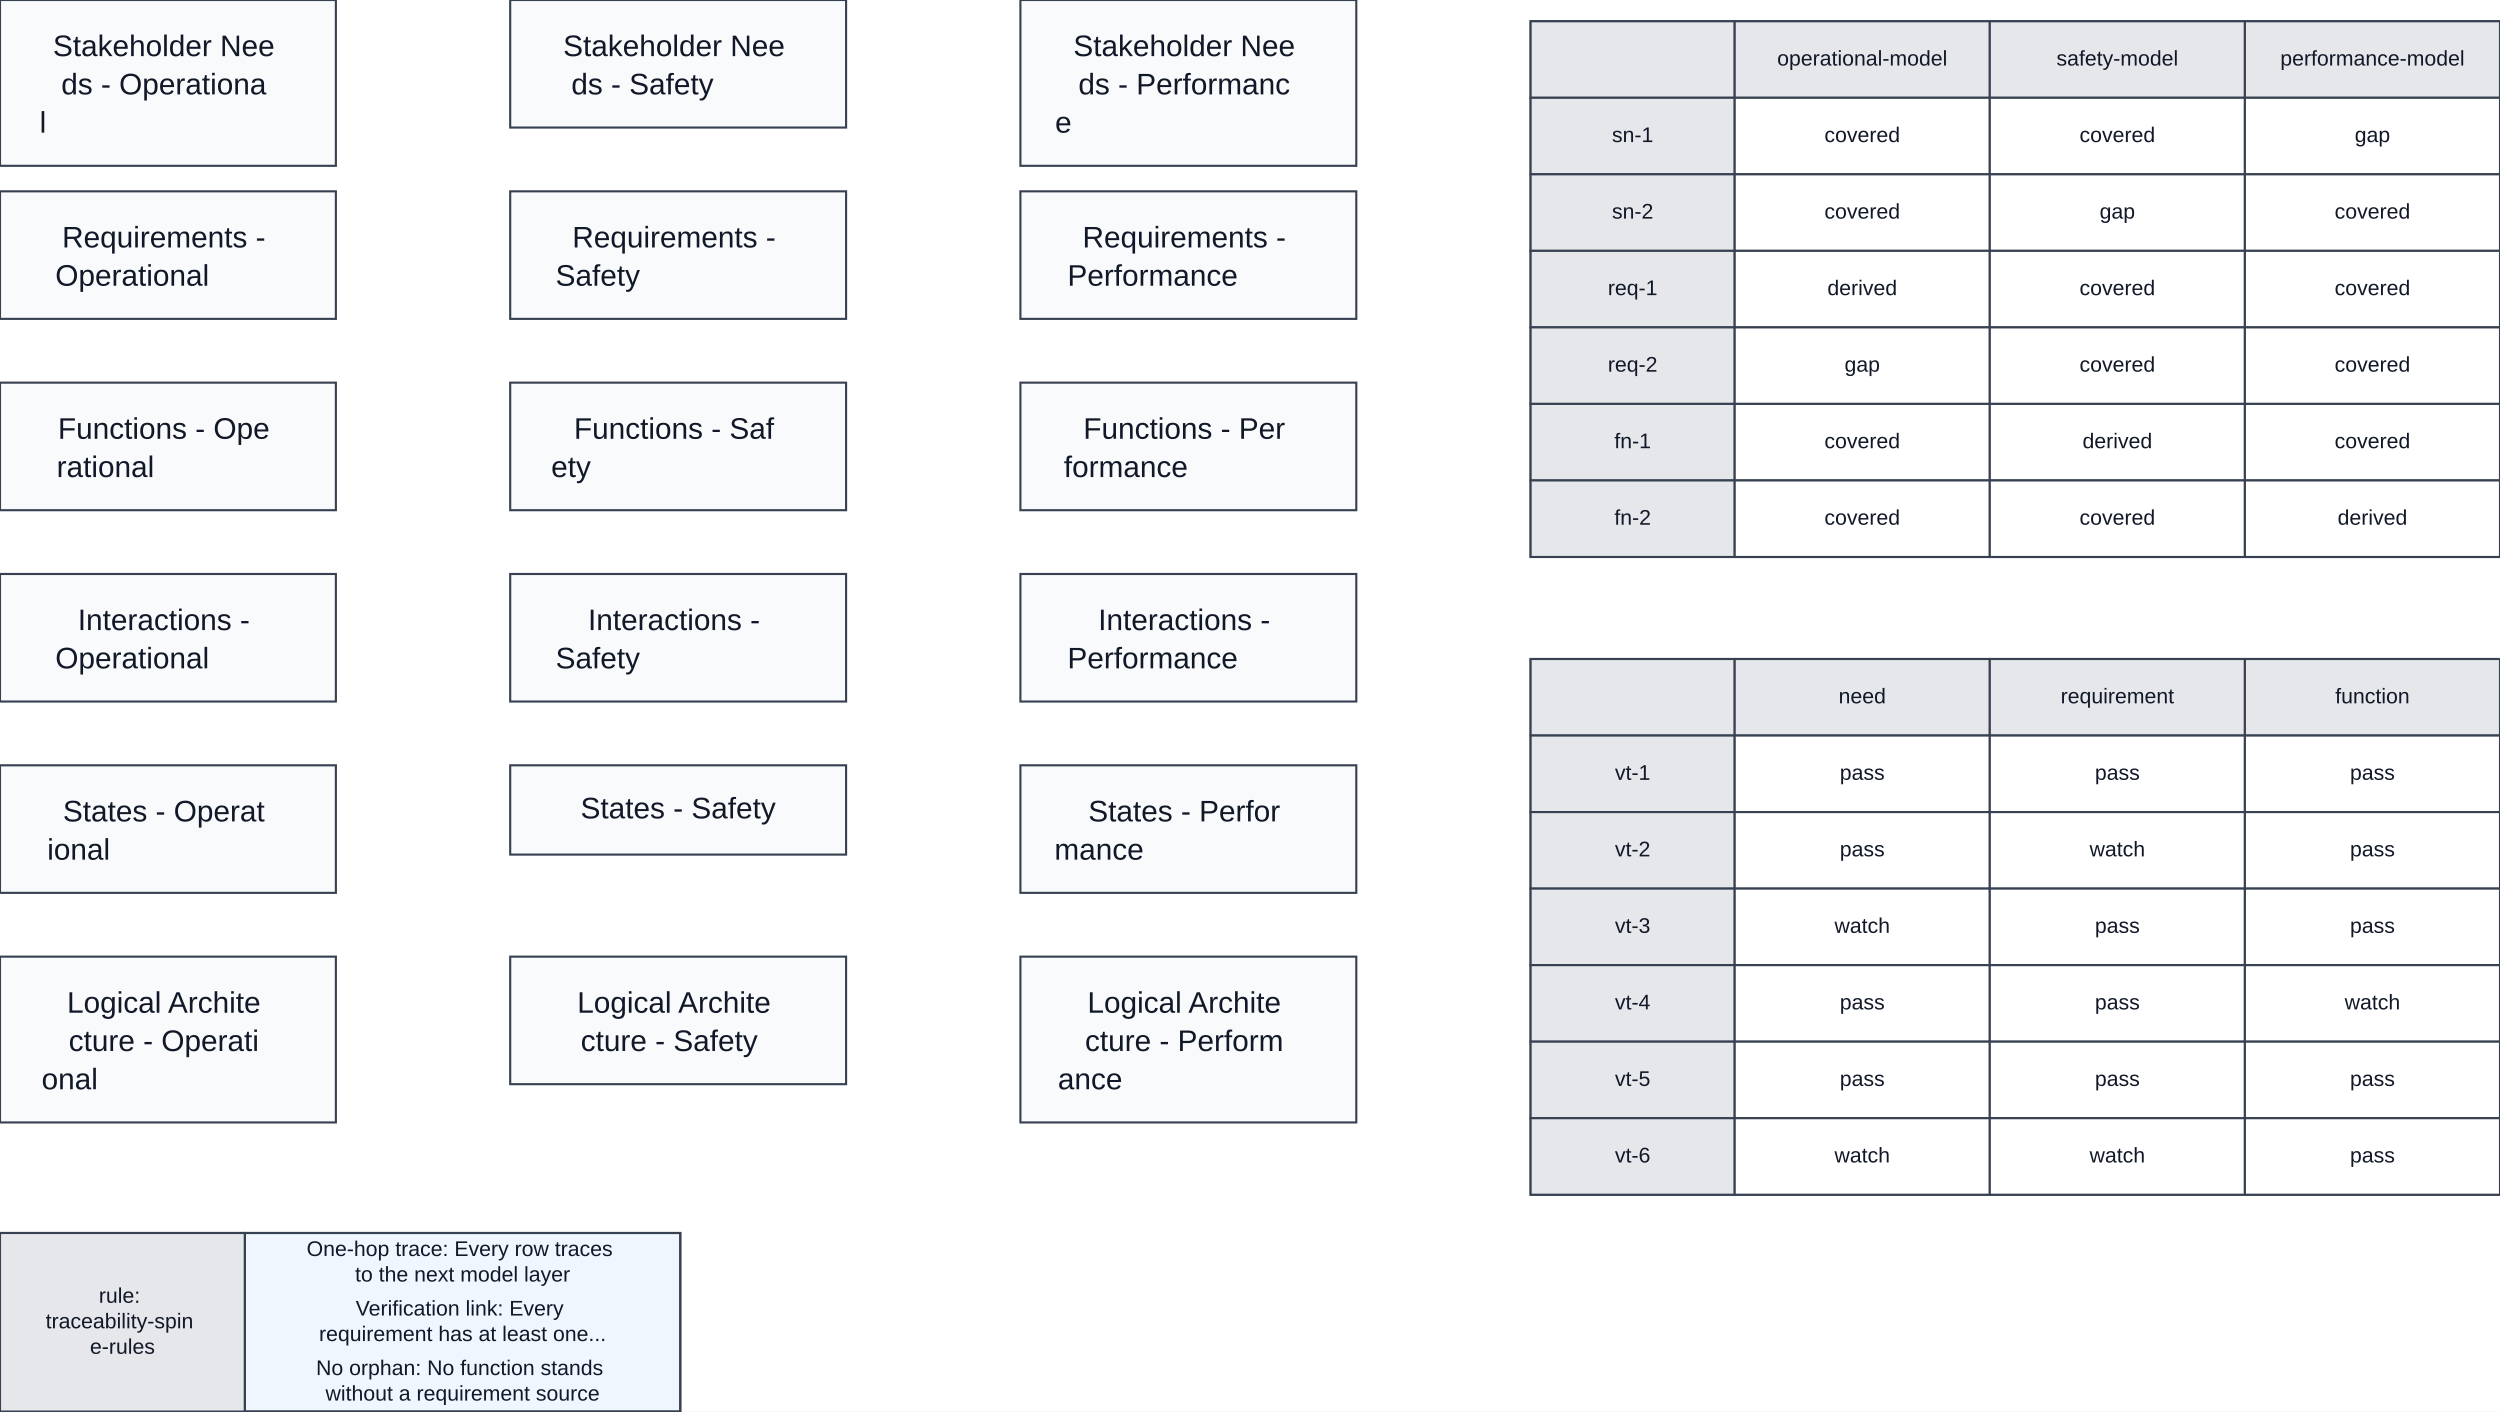
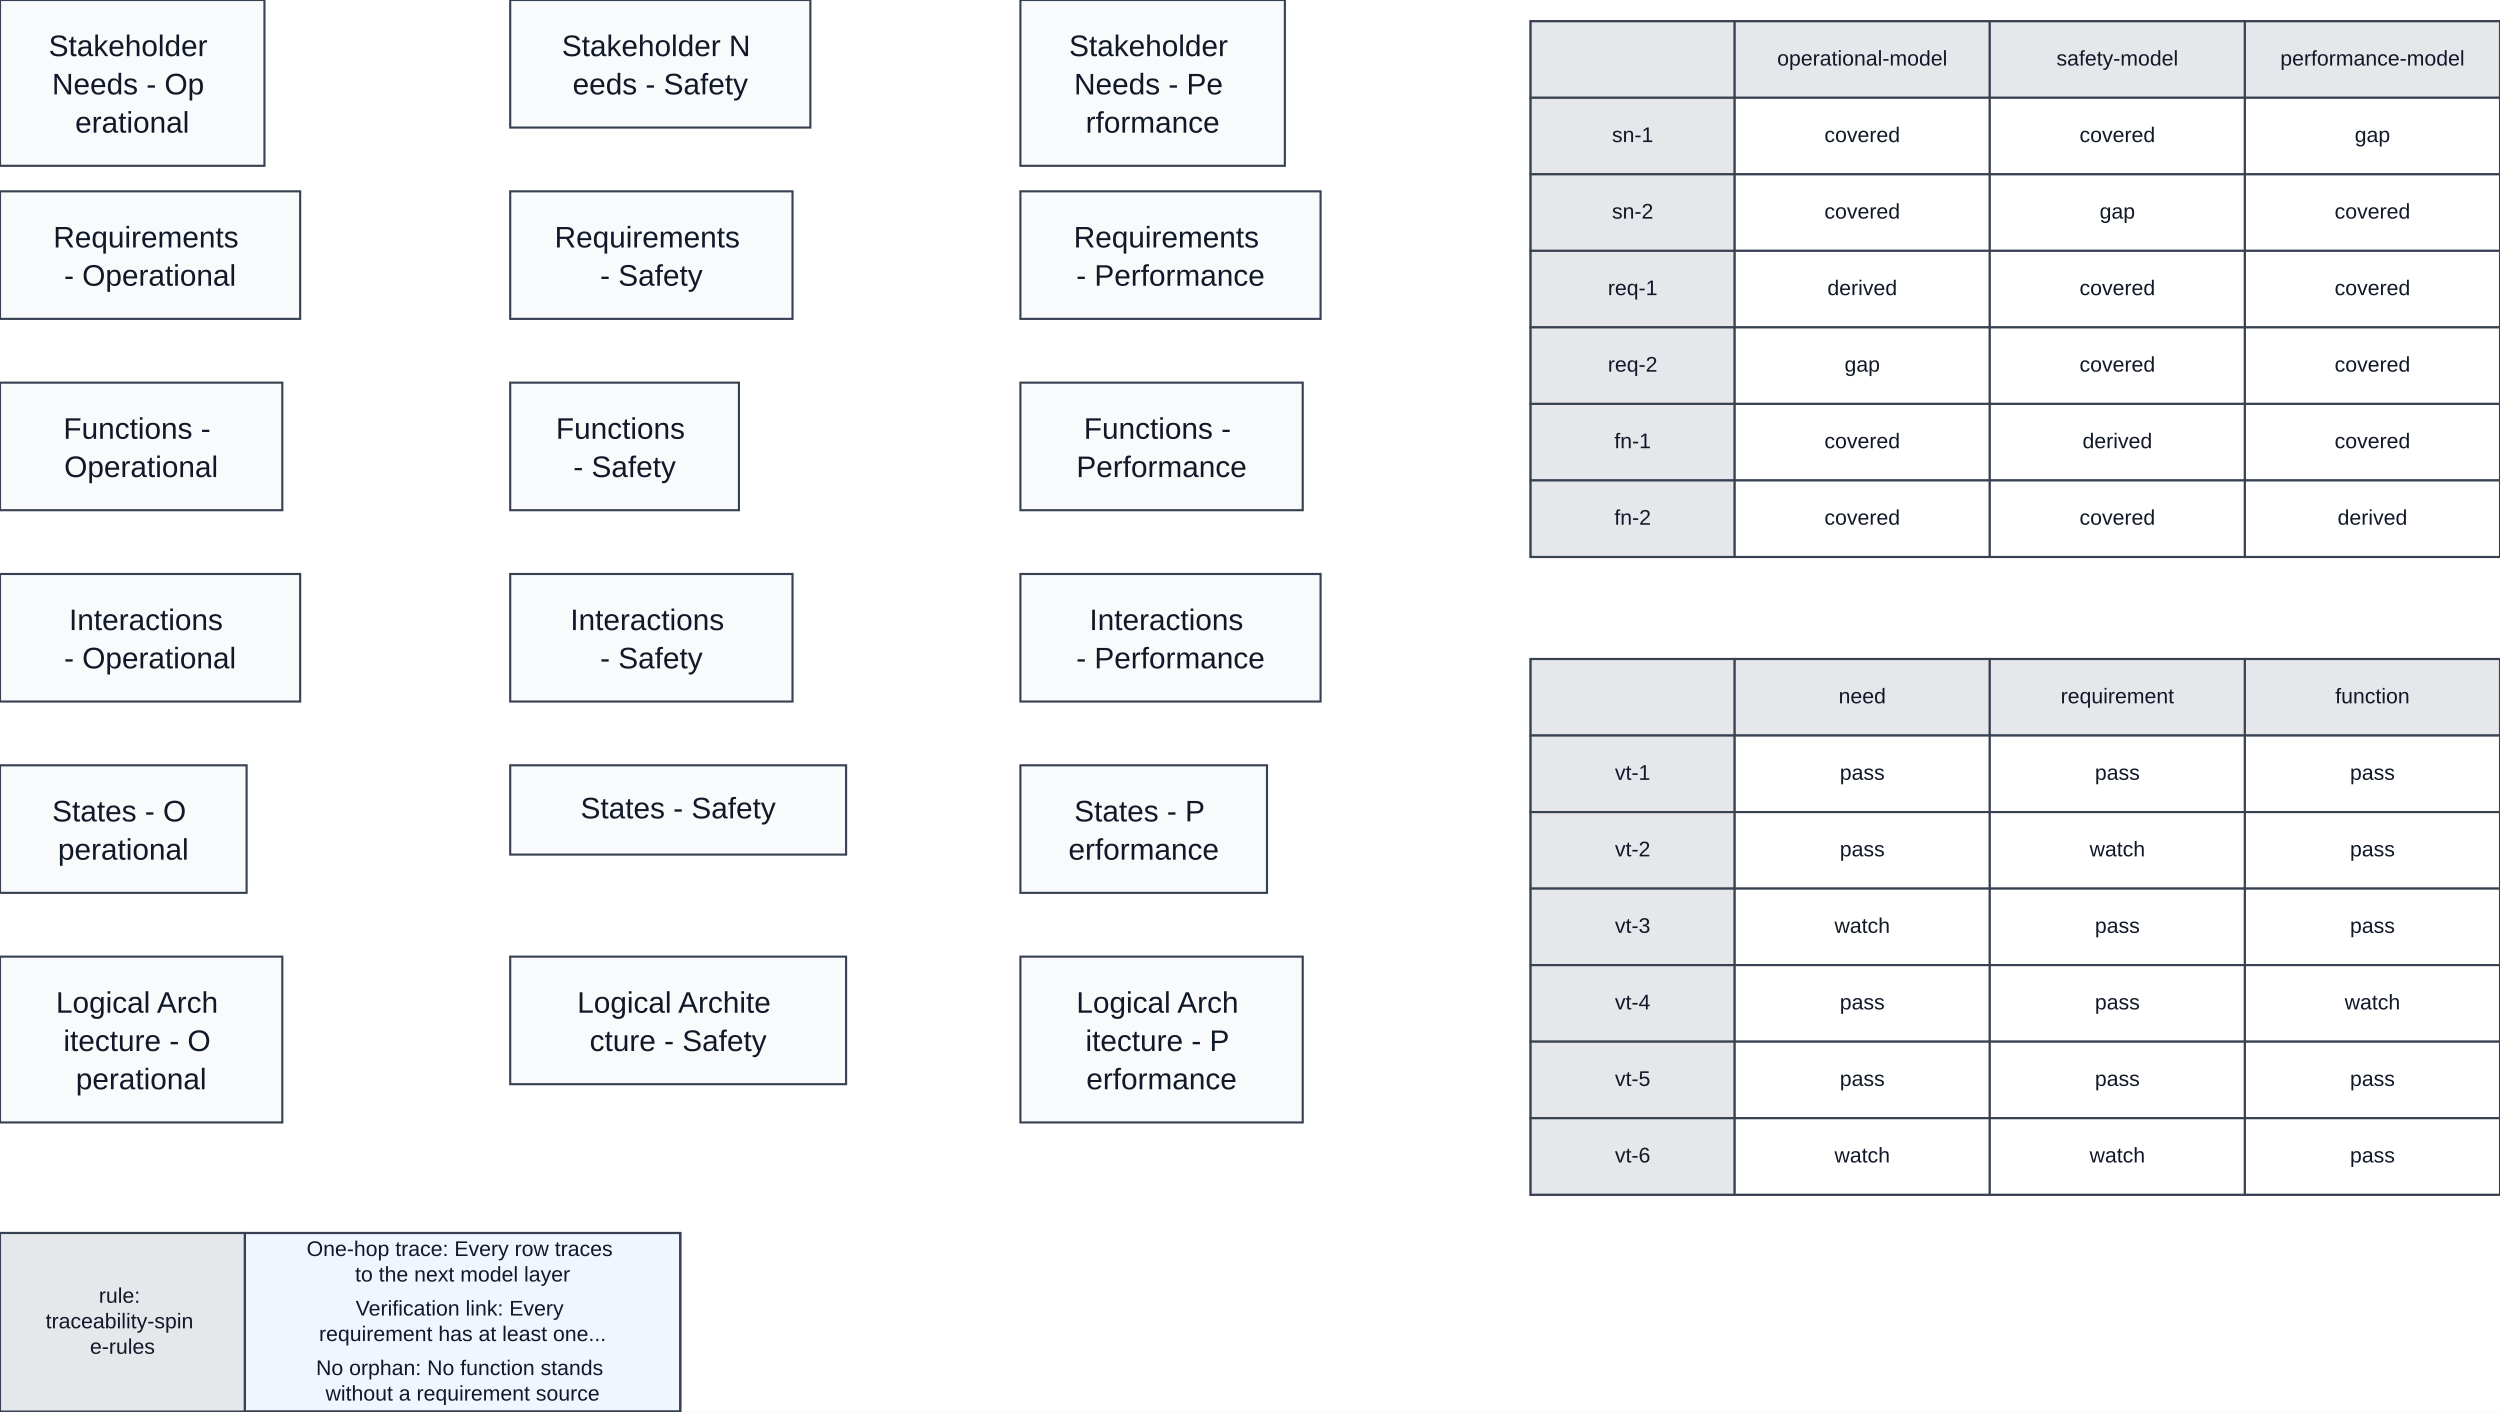
<svg xmlns="http://www.w3.org/2000/svg" role="img" viewBox="180 80 1176 664">
  <rect class="background" x="180" y="80" width="1176" height="664" fill="#ffffff" />
  <g class="matrix-block" data-id="traceability-matrix" data-row-count="6" data-column-count="3">
    <rect class="matrix-frame" x="900" y="90" width="456" height="252" fill="#f8fafc" stroke="#374151" />
    <rect class="matrix-corner-header" x="900" y="90" width="96" height="36" fill="#e5e7eb" stroke="#374151" />
    <rect class="matrix-column-header" data-col="operational-model" x="996" y="90" width="120" height="36" fill="#e5e7eb" stroke="#374151" />
    <text class="matrix-column-label" x="1056" y="108" text-anchor="middle" dominant-baseline="middle" font-family="Arial, sans-serif" font-size="10" fill="#111827">operational-model</text>
    <rect class="matrix-column-header" data-col="safety-model" x="1116" y="90" width="120" height="36" fill="#e5e7eb" stroke="#374151" />
    <text class="matrix-column-label" x="1176" y="108" text-anchor="middle" dominant-baseline="middle" font-family="Arial, sans-serif" font-size="10" fill="#111827">safety-model</text>
    <rect class="matrix-column-header" data-col="performance-model" x="1236" y="90" width="120" height="36" fill="#e5e7eb" stroke="#374151" />
    <text class="matrix-column-label" x="1296" y="108" text-anchor="middle" dominant-baseline="middle" font-family="Arial, sans-serif" font-size="10" fill="#111827">performance-model</text>
    <rect class="matrix-row-header" data-row="sn-1" x="900" y="126" width="96" height="36" fill="#e5e7eb" stroke="#374151" />
    <text class="matrix-row-label" x="948" y="144" text-anchor="middle" dominant-baseline="middle" font-family="Arial, sans-serif" font-size="10" fill="#111827">sn-1</text>
    <rect class="matrix-cell" data-row="sn-1" data-col="operational-model" x="996" y="126" width="120" height="36" fill="#ffffff" stroke="#374151" />
    <text class="matrix-cell-label" x="1056" y="144" text-anchor="middle" dominant-baseline="middle" font-family="Arial, sans-serif" font-size="10" fill="#111827">covered</text>
    <rect class="matrix-cell" data-row="sn-1" data-col="safety-model" x="1116" y="126" width="120" height="36" fill="#ffffff" stroke="#374151" />
    <text class="matrix-cell-label" x="1176" y="144" text-anchor="middle" dominant-baseline="middle" font-family="Arial, sans-serif" font-size="10" fill="#111827">covered</text>
    <rect class="matrix-cell" data-row="sn-1" data-col="performance-model" x="1236" y="126" width="120" height="36" fill="#ffffff" stroke="#374151" />
    <text class="matrix-cell-label" x="1296" y="144" text-anchor="middle" dominant-baseline="middle" font-family="Arial, sans-serif" font-size="10" fill="#111827">gap</text>
    <rect class="matrix-row-header" data-row="sn-2" x="900" y="162" width="96" height="36" fill="#e5e7eb" stroke="#374151" />
    <text class="matrix-row-label" x="948" y="180" text-anchor="middle" dominant-baseline="middle" font-family="Arial, sans-serif" font-size="10" fill="#111827">sn-2</text>
    <rect class="matrix-cell" data-row="sn-2" data-col="operational-model" x="996" y="162" width="120" height="36" fill="#ffffff" stroke="#374151" />
    <text class="matrix-cell-label" x="1056" y="180" text-anchor="middle" dominant-baseline="middle" font-family="Arial, sans-serif" font-size="10" fill="#111827">covered</text>
    <rect class="matrix-cell" data-row="sn-2" data-col="safety-model" x="1116" y="162" width="120" height="36" fill="#ffffff" stroke="#374151" />
    <text class="matrix-cell-label" x="1176" y="180" text-anchor="middle" dominant-baseline="middle" font-family="Arial, sans-serif" font-size="10" fill="#111827">gap</text>
    <rect class="matrix-cell" data-row="sn-2" data-col="performance-model" x="1236" y="162" width="120" height="36" fill="#ffffff" stroke="#374151" />
    <text class="matrix-cell-label" x="1296" y="180" text-anchor="middle" dominant-baseline="middle" font-family="Arial, sans-serif" font-size="10" fill="#111827">covered</text>
    <rect class="matrix-row-header" data-row="req-1" x="900" y="198" width="96" height="36" fill="#e5e7eb" stroke="#374151" />
    <text class="matrix-row-label" x="948" y="216" text-anchor="middle" dominant-baseline="middle" font-family="Arial, sans-serif" font-size="10" fill="#111827">req-1</text>
    <rect class="matrix-cell" data-row="req-1" data-col="operational-model" x="996" y="198" width="120" height="36" fill="#ffffff" stroke="#374151" />
    <text class="matrix-cell-label" x="1056" y="216" text-anchor="middle" dominant-baseline="middle" font-family="Arial, sans-serif" font-size="10" fill="#111827">derived</text>
    <rect class="matrix-cell" data-row="req-1" data-col="safety-model" x="1116" y="198" width="120" height="36" fill="#ffffff" stroke="#374151" />
    <text class="matrix-cell-label" x="1176" y="216" text-anchor="middle" dominant-baseline="middle" font-family="Arial, sans-serif" font-size="10" fill="#111827">covered</text>
    <rect class="matrix-cell" data-row="req-1" data-col="performance-model" x="1236" y="198" width="120" height="36" fill="#ffffff" stroke="#374151" />
    <text class="matrix-cell-label" x="1296" y="216" text-anchor="middle" dominant-baseline="middle" font-family="Arial, sans-serif" font-size="10" fill="#111827">covered</text>
    <rect class="matrix-row-header" data-row="req-2" x="900" y="234" width="96" height="36" fill="#e5e7eb" stroke="#374151" />
    <text class="matrix-row-label" x="948" y="252" text-anchor="middle" dominant-baseline="middle" font-family="Arial, sans-serif" font-size="10" fill="#111827">req-2</text>
    <rect class="matrix-cell" data-row="req-2" data-col="operational-model" x="996" y="234" width="120" height="36" fill="#ffffff" stroke="#374151" />
    <text class="matrix-cell-label" x="1056" y="252" text-anchor="middle" dominant-baseline="middle" font-family="Arial, sans-serif" font-size="10" fill="#111827">gap</text>
    <rect class="matrix-cell" data-row="req-2" data-col="safety-model" x="1116" y="234" width="120" height="36" fill="#ffffff" stroke="#374151" />
    <text class="matrix-cell-label" x="1176" y="252" text-anchor="middle" dominant-baseline="middle" font-family="Arial, sans-serif" font-size="10" fill="#111827">covered</text>
    <rect class="matrix-cell" data-row="req-2" data-col="performance-model" x="1236" y="234" width="120" height="36" fill="#ffffff" stroke="#374151" />
    <text class="matrix-cell-label" x="1296" y="252" text-anchor="middle" dominant-baseline="middle" font-family="Arial, sans-serif" font-size="10" fill="#111827">covered</text>
    <rect class="matrix-row-header" data-row="fn-1" x="900" y="270" width="96" height="36" fill="#e5e7eb" stroke="#374151" />
    <text class="matrix-row-label" x="948" y="288" text-anchor="middle" dominant-baseline="middle" font-family="Arial, sans-serif" font-size="10" fill="#111827">fn-1</text>
    <rect class="matrix-cell" data-row="fn-1" data-col="operational-model" x="996" y="270" width="120" height="36" fill="#ffffff" stroke="#374151" />
    <text class="matrix-cell-label" x="1056" y="288" text-anchor="middle" dominant-baseline="middle" font-family="Arial, sans-serif" font-size="10" fill="#111827">covered</text>
    <rect class="matrix-cell" data-row="fn-1" data-col="safety-model" x="1116" y="270" width="120" height="36" fill="#ffffff" stroke="#374151" />
    <text class="matrix-cell-label" x="1176" y="288" text-anchor="middle" dominant-baseline="middle" font-family="Arial, sans-serif" font-size="10" fill="#111827">derived</text>
    <rect class="matrix-cell" data-row="fn-1" data-col="performance-model" x="1236" y="270" width="120" height="36" fill="#ffffff" stroke="#374151" />
    <text class="matrix-cell-label" x="1296" y="288" text-anchor="middle" dominant-baseline="middle" font-family="Arial, sans-serif" font-size="10" fill="#111827">covered</text>
    <rect class="matrix-row-header" data-row="fn-2" x="900" y="306" width="96" height="36" fill="#e5e7eb" stroke="#374151" />
    <text class="matrix-row-label" x="948" y="324" text-anchor="middle" dominant-baseline="middle" font-family="Arial, sans-serif" font-size="10" fill="#111827">fn-2</text>
    <rect class="matrix-cell" data-row="fn-2" data-col="operational-model" x="996" y="306" width="120" height="36" fill="#ffffff" stroke="#374151" />
    <text class="matrix-cell-label" x="1056" y="324" text-anchor="middle" dominant-baseline="middle" font-family="Arial, sans-serif" font-size="10" fill="#111827">covered</text>
    <rect class="matrix-cell" data-row="fn-2" data-col="safety-model" x="1116" y="306" width="120" height="36" fill="#ffffff" stroke="#374151" />
    <text class="matrix-cell-label" x="1176" y="324" text-anchor="middle" dominant-baseline="middle" font-family="Arial, sans-serif" font-size="10" fill="#111827">covered</text>
    <rect class="matrix-cell" data-row="fn-2" data-col="performance-model" x="1236" y="306" width="120" height="36" fill="#ffffff" stroke="#374151" />
    <text class="matrix-cell-label" x="1296" y="324" text-anchor="middle" dominant-baseline="middle" font-family="Arial, sans-serif" font-size="10" fill="#111827">derived</text>
  </g>
  <g class="matrix-block" data-id="verification-matrix" data-row-count="6" data-column-count="3">
    <rect class="matrix-frame" x="900" y="390" width="456" height="252" fill="#f8fafc" stroke="#374151" />
    <rect class="matrix-corner-header" x="900" y="390" width="96" height="36" fill="#e5e7eb" stroke="#374151" />
    <rect class="matrix-column-header" data-col="need" x="996" y="390" width="120" height="36" fill="#e5e7eb" stroke="#374151" />
    <text class="matrix-column-label" x="1056" y="408" text-anchor="middle" dominant-baseline="middle" font-family="Arial, sans-serif" font-size="10" fill="#111827">need</text>
    <rect class="matrix-column-header" data-col="requirement" x="1116" y="390" width="120" height="36" fill="#e5e7eb" stroke="#374151" />
    <text class="matrix-column-label" x="1176" y="408" text-anchor="middle" dominant-baseline="middle" font-family="Arial, sans-serif" font-size="10" fill="#111827">requirement</text>
    <rect class="matrix-column-header" data-col="function" x="1236" y="390" width="120" height="36" fill="#e5e7eb" stroke="#374151" />
    <text class="matrix-column-label" x="1296" y="408" text-anchor="middle" dominant-baseline="middle" font-family="Arial, sans-serif" font-size="10" fill="#111827">function</text>
    <rect class="matrix-row-header" data-row="vt-1" x="900" y="426" width="96" height="36" fill="#e5e7eb" stroke="#374151" />
    <text class="matrix-row-label" x="948" y="444" text-anchor="middle" dominant-baseline="middle" font-family="Arial, sans-serif" font-size="10" fill="#111827">vt-1</text>
    <rect class="matrix-cell" data-row="vt-1" data-col="need" x="996" y="426" width="120" height="36" fill="#ffffff" stroke="#374151" />
    <text class="matrix-cell-label" x="1056" y="444" text-anchor="middle" dominant-baseline="middle" font-family="Arial, sans-serif" font-size="10" fill="#111827">pass</text>
    <rect class="matrix-cell" data-row="vt-1" data-col="requirement" x="1116" y="426" width="120" height="36" fill="#ffffff" stroke="#374151" />
    <text class="matrix-cell-label" x="1176" y="444" text-anchor="middle" dominant-baseline="middle" font-family="Arial, sans-serif" font-size="10" fill="#111827">pass</text>
    <rect class="matrix-cell" data-row="vt-1" data-col="function" x="1236" y="426" width="120" height="36" fill="#ffffff" stroke="#374151" />
    <text class="matrix-cell-label" x="1296" y="444" text-anchor="middle" dominant-baseline="middle" font-family="Arial, sans-serif" font-size="10" fill="#111827">pass</text>
    <rect class="matrix-row-header" data-row="vt-2" x="900" y="462" width="96" height="36" fill="#e5e7eb" stroke="#374151" />
    <text class="matrix-row-label" x="948" y="480" text-anchor="middle" dominant-baseline="middle" font-family="Arial, sans-serif" font-size="10" fill="#111827">vt-2</text>
    <rect class="matrix-cell" data-row="vt-2" data-col="need" x="996" y="462" width="120" height="36" fill="#ffffff" stroke="#374151" />
    <text class="matrix-cell-label" x="1056" y="480" text-anchor="middle" dominant-baseline="middle" font-family="Arial, sans-serif" font-size="10" fill="#111827">pass</text>
    <rect class="matrix-cell" data-row="vt-2" data-col="requirement" x="1116" y="462" width="120" height="36" fill="#ffffff" stroke="#374151" />
    <text class="matrix-cell-label" x="1176" y="480" text-anchor="middle" dominant-baseline="middle" font-family="Arial, sans-serif" font-size="10" fill="#111827">watch</text>
    <rect class="matrix-cell" data-row="vt-2" data-col="function" x="1236" y="462" width="120" height="36" fill="#ffffff" stroke="#374151" />
    <text class="matrix-cell-label" x="1296" y="480" text-anchor="middle" dominant-baseline="middle" font-family="Arial, sans-serif" font-size="10" fill="#111827">pass</text>
    <rect class="matrix-row-header" data-row="vt-3" x="900" y="498" width="96" height="36" fill="#e5e7eb" stroke="#374151" />
    <text class="matrix-row-label" x="948" y="516" text-anchor="middle" dominant-baseline="middle" font-family="Arial, sans-serif" font-size="10" fill="#111827">vt-3</text>
    <rect class="matrix-cell" data-row="vt-3" data-col="need" x="996" y="498" width="120" height="36" fill="#ffffff" stroke="#374151" />
    <text class="matrix-cell-label" x="1056" y="516" text-anchor="middle" dominant-baseline="middle" font-family="Arial, sans-serif" font-size="10" fill="#111827">watch</text>
    <rect class="matrix-cell" data-row="vt-3" data-col="requirement" x="1116" y="498" width="120" height="36" fill="#ffffff" stroke="#374151" />
    <text class="matrix-cell-label" x="1176" y="516" text-anchor="middle" dominant-baseline="middle" font-family="Arial, sans-serif" font-size="10" fill="#111827">pass</text>
    <rect class="matrix-cell" data-row="vt-3" data-col="function" x="1236" y="498" width="120" height="36" fill="#ffffff" stroke="#374151" />
    <text class="matrix-cell-label" x="1296" y="516" text-anchor="middle" dominant-baseline="middle" font-family="Arial, sans-serif" font-size="10" fill="#111827">pass</text>
    <rect class="matrix-row-header" data-row="vt-4" x="900" y="534" width="96" height="36" fill="#e5e7eb" stroke="#374151" />
    <text class="matrix-row-label" x="948" y="552" text-anchor="middle" dominant-baseline="middle" font-family="Arial, sans-serif" font-size="10" fill="#111827">vt-4</text>
    <rect class="matrix-cell" data-row="vt-4" data-col="need" x="996" y="534" width="120" height="36" fill="#ffffff" stroke="#374151" />
    <text class="matrix-cell-label" x="1056" y="552" text-anchor="middle" dominant-baseline="middle" font-family="Arial, sans-serif" font-size="10" fill="#111827">pass</text>
    <rect class="matrix-cell" data-row="vt-4" data-col="requirement" x="1116" y="534" width="120" height="36" fill="#ffffff" stroke="#374151" />
    <text class="matrix-cell-label" x="1176" y="552" text-anchor="middle" dominant-baseline="middle" font-family="Arial, sans-serif" font-size="10" fill="#111827">pass</text>
    <rect class="matrix-cell" data-row="vt-4" data-col="function" x="1236" y="534" width="120" height="36" fill="#ffffff" stroke="#374151" />
    <text class="matrix-cell-label" x="1296" y="552" text-anchor="middle" dominant-baseline="middle" font-family="Arial, sans-serif" font-size="10" fill="#111827">watch</text>
    <rect class="matrix-row-header" data-row="vt-5" x="900" y="570" width="96" height="36" fill="#e5e7eb" stroke="#374151" />
    <text class="matrix-row-label" x="948" y="588" text-anchor="middle" dominant-baseline="middle" font-family="Arial, sans-serif" font-size="10" fill="#111827">vt-5</text>
    <rect class="matrix-cell" data-row="vt-5" data-col="need" x="996" y="570" width="120" height="36" fill="#ffffff" stroke="#374151" />
    <text class="matrix-cell-label" x="1056" y="588" text-anchor="middle" dominant-baseline="middle" font-family="Arial, sans-serif" font-size="10" fill="#111827">pass</text>
    <rect class="matrix-cell" data-row="vt-5" data-col="requirement" x="1116" y="570" width="120" height="36" fill="#ffffff" stroke="#374151" />
    <text class="matrix-cell-label" x="1176" y="588" text-anchor="middle" dominant-baseline="middle" font-family="Arial, sans-serif" font-size="10" fill="#111827">pass</text>
    <rect class="matrix-cell" data-row="vt-5" data-col="function" x="1236" y="570" width="120" height="36" fill="#ffffff" stroke="#374151" />
    <text class="matrix-cell-label" x="1296" y="588" text-anchor="middle" dominant-baseline="middle" font-family="Arial, sans-serif" font-size="10" fill="#111827">pass</text>
    <rect class="matrix-row-header" data-row="vt-6" x="900" y="606" width="96" height="36" fill="#e5e7eb" stroke="#374151" />
    <text class="matrix-row-label" x="948" y="624" text-anchor="middle" dominant-baseline="middle" font-family="Arial, sans-serif" font-size="10" fill="#111827">vt-6</text>
    <rect class="matrix-cell" data-row="vt-6" data-col="need" x="996" y="606" width="120" height="36" fill="#ffffff" stroke="#374151" />
    <text class="matrix-cell-label" x="1056" y="624" text-anchor="middle" dominant-baseline="middle" font-family="Arial, sans-serif" font-size="10" fill="#111827">watch</text>
    <rect class="matrix-cell" data-row="vt-6" data-col="requirement" x="1116" y="606" width="120" height="36" fill="#ffffff" stroke="#374151" />
    <text class="matrix-cell-label" x="1176" y="624" text-anchor="middle" dominant-baseline="middle" font-family="Arial, sans-serif" font-size="10" fill="#111827">watch</text>
    <rect class="matrix-cell" data-row="vt-6" data-col="function" x="1236" y="606" width="120" height="36" fill="#ffffff" stroke="#374151" />
    <text class="matrix-cell-label" x="1296" y="624" text-anchor="middle" dominant-baseline="middle" font-family="Arial, sans-serif" font-size="10" fill="#111827">pass</text>
  </g>
  <g class="evidence-panel evidence-panel--rule" data-id="traceability-spine-rules" data-kind="rule" data-item-count="3">
    <rect class="evidence-panel-frame" x="180" y="660" width="320" height="84" fill="#eff6ff" stroke="#374151" />
    <g class="evidence-panel-title-cell">
      <rect class="evidence-panel-title-bg" x="180" y="660" width="115.2" height="84" fill="#e5e7eb" stroke="#374151" />
      <text class="evidence-panel-title" x="237.6" y="690" text-anchor="middle" dominant-baseline="middle" font-family="Arial, sans-serif" font-size="10" fill="#111827">
        <tspan x="237.6" y="690">rule:</tspan>
        <tspan x="237.6" y="702">traceability-spin</tspan>
        <tspan x="237.6" y="714">e-rules</tspan>
      </text>
    </g>
    <g class="evidence-panel-items-cell">
      <rect class="evidence-panel-items-bg" x="295.2" y="660" width="204.8" height="84" fill="transparent" stroke="#374151" />
      <rect class="evidence-panel-item" data-item="rule-one-hop" x="295.2" y="660" width="204.8" height="28" fill="transparent" stroke="none" />
      <text class="evidence-panel-item-label" x="397.6" y="668" text-anchor="middle" dominant-baseline="middle" font-family="Arial, sans-serif" font-size="10" fill="#111827">
        <tspan x="397.6" y="668">One-hop trace: Every row traces</tspan>
        <tspan x="397.6" y="680">to the next model layer</tspan>
      </text>
      <rect class="evidence-panel-item" data-item="rule-verification" x="295.2" y="688" width="204.8" height="28" fill="transparent" stroke="none" />
      <text class="evidence-panel-item-label" x="397.6" y="696" text-anchor="middle" dominant-baseline="middle" font-family="Arial, sans-serif" font-size="10" fill="#111827">
        <tspan x="397.6" y="696">Verification link: Every</tspan>
        <tspan x="397.6" y="708">requirement has at least one...</tspan>
      </text>
      <rect class="evidence-panel-item" data-item="rule-no-orphan" x="295.2" y="716" width="204.8" height="28" fill="transparent" stroke="none" />
      <text class="evidence-panel-item-label" x="397.6" y="724" text-anchor="middle" dominant-baseline="middle" font-family="Arial, sans-serif" font-size="10" fill="#111827">
        <tspan x="397.6" y="724">No orphan: No function stands</tspan>
        <tspan x="397.6" y="736">without a requirement source</tspan>
      </text>
    </g>
  </g>
-   <rect class="node node-rectangle" data-id="functions-operational" fill="#f8fafc" stroke="#374151" x="180" y="260" width="158" height="60" />
-   <rect class="node node-rectangle" data-id="functions-performance" fill="#f8fafc" stroke="#374151" x="660" y="260" width="158" height="60" />
-   <rect class="node node-rectangle" data-id="functions-safety" fill="#f8fafc" stroke="#374151" x="420" y="260" width="158" height="60" />
-   <rect class="node node-rectangle" data-id="interactions-operational" fill="#f8fafc" stroke="#374151" x="180" y="350" width="158" height="60" />
-   <rect class="node node-rectangle" data-id="interactions-performance" fill="#f8fafc" stroke="#374151" x="660" y="350" width="158" height="60" />
-   <rect class="node node-rectangle" data-id="interactions-safety" fill="#f8fafc" stroke="#374151" x="420" y="350" width="158" height="60" />
-   <rect class="node node-rectangle" data-id="logical-architecture-operational" fill="#f8fafc" stroke="#374151" x="180" y="530" width="158" height="78" />
-   <rect class="node node-rectangle" data-id="logical-architecture-performance" fill="#f8fafc" stroke="#374151" x="660" y="530" width="158" height="78" />
+   <rect class="node node-rectangle" data-id="functions-operational" fill="#f8fafc" stroke="#374151" x="180" y="260" width="132.8" height="60" />
+   <rect class="node node-rectangle" data-id="functions-performance" fill="#f8fafc" stroke="#374151" x="660" y="260" width="132.8" height="60" />
+   <rect class="node node-rectangle" data-id="functions-safety" fill="#f8fafc" stroke="#374151" x="420" y="260" width="107.6" height="60" />
+   <rect class="node node-rectangle" data-id="interactions-operational" fill="#f8fafc" stroke="#374151" x="180" y="350" width="141.2" height="60" />
+   <rect class="node node-rectangle" data-id="interactions-performance" fill="#f8fafc" stroke="#374151" x="660" y="350" width="141.2" height="60" />
+   <rect class="node node-rectangle" data-id="interactions-safety" fill="#f8fafc" stroke="#374151" x="420" y="350" width="132.8" height="60" />
+   <rect class="node node-rectangle" data-id="logical-architecture-operational" fill="#f8fafc" stroke="#374151" x="180" y="530" width="132.8" height="78" />
+   <rect class="node node-rectangle" data-id="logical-architecture-performance" fill="#f8fafc" stroke="#374151" x="660" y="530" width="132.8" height="78" />
  <rect class="node node-rectangle" data-id="logical-architecture-safety" fill="#f8fafc" stroke="#374151" x="420" y="530" width="158" height="60" />
-   <rect class="node node-rectangle" data-id="requirements-operational" fill="#f8fafc" stroke="#374151" x="180" y="170" width="158" height="60" />
-   <rect class="node node-rectangle" data-id="requirements-performance" fill="#f8fafc" stroke="#374151" x="660" y="170" width="158" height="60" />
-   <rect class="node node-rectangle" data-id="requirements-safety" fill="#f8fafc" stroke="#374151" x="420" y="170" width="158" height="60" />
-   <rect class="node node-rectangle" data-id="stakeholder-needs-operational" fill="#f8fafc" stroke="#374151" x="180" y="80" width="158" height="78" />
-   <rect class="node node-rectangle" data-id="stakeholder-needs-performance" fill="#f8fafc" stroke="#374151" x="660" y="80" width="158" height="78" />
-   <rect class="node node-rectangle" data-id="stakeholder-needs-safety" fill="#f8fafc" stroke="#374151" x="420" y="80" width="158" height="60" />
-   <rect class="node node-rectangle" data-id="states-operational" fill="#f8fafc" stroke="#374151" x="180" y="440" width="158" height="60" />
-   <rect class="node node-rectangle" data-id="states-performance" fill="#f8fafc" stroke="#374151" x="660" y="440" width="158" height="60" />
+   <rect class="node node-rectangle" data-id="requirements-operational" fill="#f8fafc" stroke="#374151" x="180" y="170" width="141.2" height="60" />
+   <rect class="node node-rectangle" data-id="requirements-performance" fill="#f8fafc" stroke="#374151" x="660" y="170" width="141.2" height="60" />
+   <rect class="node node-rectangle" data-id="requirements-safety" fill="#f8fafc" stroke="#374151" x="420" y="170" width="132.8" height="60" />
+   <rect class="node node-rectangle" data-id="stakeholder-needs-operational" fill="#f8fafc" stroke="#374151" x="180" y="80" width="124.4" height="78" />
+   <rect class="node node-rectangle" data-id="stakeholder-needs-performance" fill="#f8fafc" stroke="#374151" x="660" y="80" width="124.4" height="78" />
+   <rect class="node node-rectangle" data-id="stakeholder-needs-safety" fill="#f8fafc" stroke="#374151" x="420" y="80" width="141.2" height="60" />
+   <rect class="node node-rectangle" data-id="states-operational" fill="#f8fafc" stroke="#374151" x="180" y="440" width="116" height="60" />
+   <rect class="node node-rectangle" data-id="states-performance" fill="#f8fafc" stroke="#374151" x="660" y="440" width="116" height="60" />
  <rect class="node node-rectangle" data-id="states-safety" fill="#f8fafc" stroke="#374151" x="420" y="440" width="158" height="42" />
  <text class="label" data-for="functions-operational" data-text-surface="node-label" data-owner-id="functions-operational" data-text-backend="deterministic" font-family="Arial, sans-serif" font-size="14" fill="#111827" text-anchor="middle">
-     <tspan x="259" y="286.4">Functions - Ope</tspan>
-     <tspan x="229.6" y="304.4">rational</tspan>
+     <tspan x="246.4" y="286.4">Functions - </tspan>
+     <tspan x="246.4" y="304.4">Operational</tspan>
  </text>
  <text class="label" data-for="functions-performance" data-text-surface="node-label" data-owner-id="functions-performance" data-text-backend="deterministic" font-family="Arial, sans-serif" font-size="14" fill="#111827" text-anchor="middle">
-     <tspan x="739" y="286.4">Functions - Per</tspan>
-     <tspan x="709.6" y="304.4">formance</tspan>
+     <tspan x="726.4" y="286.4">Functions - </tspan>
+     <tspan x="726.4" y="304.4">Performance</tspan>
  </text>
  <text class="label" data-for="functions-safety" data-text-surface="node-label" data-owner-id="functions-safety" data-text-backend="deterministic" font-family="Arial, sans-serif" font-size="14" fill="#111827" text-anchor="middle">
-     <tspan x="499" y="286.4">Functions - Saf</tspan>
-     <tspan x="448.6" y="304.4">ety</tspan>
+     <tspan x="473.8" y="286.4">Functions</tspan>
+     <tspan x="473.8" y="304.4"> - Safety</tspan>
  </text>
  <text class="label" data-for="interactions-operational" data-text-surface="node-label" data-owner-id="interactions-operational" data-text-backend="deterministic" font-family="Arial, sans-serif" font-size="14" fill="#111827" text-anchor="middle">
-     <tspan x="259" y="376.4">Interactions - </tspan>
-     <tspan x="242.2" y="394.4">Operational</tspan>
+     <tspan x="250.6" y="376.4">Interactions </tspan>
+     <tspan x="250.6" y="394.4">- Operational</tspan>
  </text>
  <text class="label" data-for="interactions-performance" data-text-surface="node-label" data-owner-id="interactions-performance" data-text-backend="deterministic" font-family="Arial, sans-serif" font-size="14" fill="#111827" text-anchor="middle">
-     <tspan x="739" y="376.4">Interactions - </tspan>
-     <tspan x="722.2" y="394.4">Performance</tspan>
+     <tspan x="730.6" y="376.4">Interactions </tspan>
+     <tspan x="730.6" y="394.4">- Performance</tspan>
  </text>
  <text class="label" data-for="interactions-safety" data-text-surface="node-label" data-owner-id="interactions-safety" data-text-backend="deterministic" font-family="Arial, sans-serif" font-size="14" fill="#111827" text-anchor="middle">
-     <tspan x="499" y="376.4">Interactions - </tspan>
-     <tspan x="461.2" y="394.4">Safety</tspan>
+     <tspan x="486.4" y="376.4">Interactions</tspan>
+     <tspan x="486.4" y="394.4"> - Safety</tspan>
  </text>
  <text class="label" data-for="logical-architecture-operational" data-text-surface="node-label" data-owner-id="logical-architecture-operational" data-text-backend="deterministic" font-family="Arial, sans-serif" font-size="14" fill="#111827" text-anchor="middle">
-     <tspan x="259" y="556.4">Logical Archite</tspan>
-     <tspan x="259" y="574.4">cture - Operati</tspan>
-     <tspan x="212.8" y="592.4">onal</tspan>
+     <tspan x="246.4" y="556.4">Logical Arch</tspan>
+     <tspan x="246.4" y="574.4">itecture - O</tspan>
+     <tspan x="246.4" y="592.4">perational</tspan>
  </text>
  <text class="label" data-for="logical-architecture-performance" data-text-surface="node-label" data-owner-id="logical-architecture-performance" data-text-backend="deterministic" font-family="Arial, sans-serif" font-size="14" fill="#111827" text-anchor="middle">
-     <tspan x="739" y="556.4">Logical Archite</tspan>
-     <tspan x="739" y="574.4">cture - Perform</tspan>
-     <tspan x="692.8" y="592.4">ance</tspan>
+     <tspan x="726.4" y="556.4">Logical Arch</tspan>
+     <tspan x="726.4" y="574.4">itecture - P</tspan>
+     <tspan x="726.4" y="592.4">erformance</tspan>
  </text>
  <text class="label" data-for="logical-architecture-safety" data-text-surface="node-label" data-owner-id="logical-architecture-safety" data-text-backend="deterministic" font-family="Arial, sans-serif" font-size="14" fill="#111827" text-anchor="middle">
    <tspan x="499" y="556.4">Logical Archite</tspan>
-     <tspan x="494.8" y="574.4">cture - Safety</tspan>
+     <tspan x="499" y="574.4">cture - Safety</tspan>
  </text>
  <text class="label" data-for="requirements-operational" data-text-surface="node-label" data-owner-id="requirements-operational" data-text-backend="deterministic" font-family="Arial, sans-serif" font-size="14" fill="#111827" text-anchor="middle">
-     <tspan x="259" y="196.4">Requirements - </tspan>
-     <tspan x="242.2" y="214.4">Operational</tspan>
+     <tspan x="250.6" y="196.4">Requirements </tspan>
+     <tspan x="250.6" y="214.4">- Operational</tspan>
  </text>
  <text class="label" data-for="requirements-performance" data-text-surface="node-label" data-owner-id="requirements-performance" data-text-backend="deterministic" font-family="Arial, sans-serif" font-size="14" fill="#111827" text-anchor="middle">
-     <tspan x="739" y="196.4">Requirements - </tspan>
-     <tspan x="722.2" y="214.4">Performance</tspan>
+     <tspan x="730.6" y="196.4">Requirements </tspan>
+     <tspan x="730.6" y="214.4">- Performance</tspan>
  </text>
  <text class="label" data-for="requirements-safety" data-text-surface="node-label" data-owner-id="requirements-safety" data-text-backend="deterministic" font-family="Arial, sans-serif" font-size="14" fill="#111827" text-anchor="middle">
-     <tspan x="499" y="196.4">Requirements - </tspan>
-     <tspan x="461.2" y="214.4">Safety</tspan>
+     <tspan x="486.4" y="196.4">Requirements</tspan>
+     <tspan x="486.4" y="214.4"> - Safety</tspan>
  </text>
  <text class="label" data-for="stakeholder-needs-operational" data-text-surface="node-label" data-owner-id="stakeholder-needs-operational" data-text-backend="deterministic" font-family="Arial, sans-serif" font-size="14" fill="#111827" text-anchor="middle">
-     <tspan x="259" y="106.4">Stakeholder Nee</tspan>
-     <tspan x="259" y="124.4">ds - Operationa</tspan>
-     <tspan x="200.2" y="142.4">l</tspan>
+     <tspan x="242.2" y="106.4">Stakeholder</tspan>
+     <tspan x="242.2" y="124.4"> Needs - Op</tspan>
+     <tspan x="242.2" y="142.4">erational</tspan>
  </text>
  <text class="label" data-for="stakeholder-needs-performance" data-text-surface="node-label" data-owner-id="stakeholder-needs-performance" data-text-backend="deterministic" font-family="Arial, sans-serif" font-size="14" fill="#111827" text-anchor="middle">
-     <tspan x="739" y="106.4">Stakeholder Nee</tspan>
-     <tspan x="739" y="124.4">ds - Performanc</tspan>
-     <tspan x="680.2" y="142.4">e</tspan>
+     <tspan x="722.2" y="106.4">Stakeholder</tspan>
+     <tspan x="722.2" y="124.4"> Needs - Pe</tspan>
+     <tspan x="722.2" y="142.4">rformance</tspan>
  </text>
  <text class="label" data-for="stakeholder-needs-safety" data-text-surface="node-label" data-owner-id="stakeholder-needs-safety" data-text-backend="deterministic" font-family="Arial, sans-serif" font-size="14" fill="#111827" text-anchor="middle">
-     <tspan x="499" y="106.4">Stakeholder Nee</tspan>
-     <tspan x="482.2" y="124.4">ds - Safety</tspan>
+     <tspan x="490.6" y="106.4">Stakeholder N</tspan>
+     <tspan x="490.6" y="124.4">eeds - Safety</tspan>
  </text>
  <text class="label" data-for="states-operational" data-text-surface="node-label" data-owner-id="states-operational" data-text-backend="deterministic" font-family="Arial, sans-serif" font-size="14" fill="#111827" text-anchor="middle">
-     <tspan x="259" y="466.4">States - Operat</tspan>
-     <tspan x="217" y="484.4">ional</tspan>
+     <tspan x="238" y="466.4">States - O</tspan>
+     <tspan x="238" y="484.4">perational</tspan>
  </text>
  <text class="label" data-for="states-performance" data-text-surface="node-label" data-owner-id="states-performance" data-text-backend="deterministic" font-family="Arial, sans-serif" font-size="14" fill="#111827" text-anchor="middle">
-     <tspan x="739" y="466.4">States - Perfor</tspan>
-     <tspan x="697" y="484.4">mance</tspan>
+     <tspan x="718" y="466.4">States - P</tspan>
+     <tspan x="718" y="484.4">erformance</tspan>
  </text>
  <text class="label" data-for="states-safety" data-text-surface="node-label" data-owner-id="states-safety" data-text-backend="deterministic" font-family="Arial, sans-serif" font-size="14" fill="#111827" text-anchor="middle" dominant-baseline="middle" x="499" y="461">States - Safety</text>
</svg>
